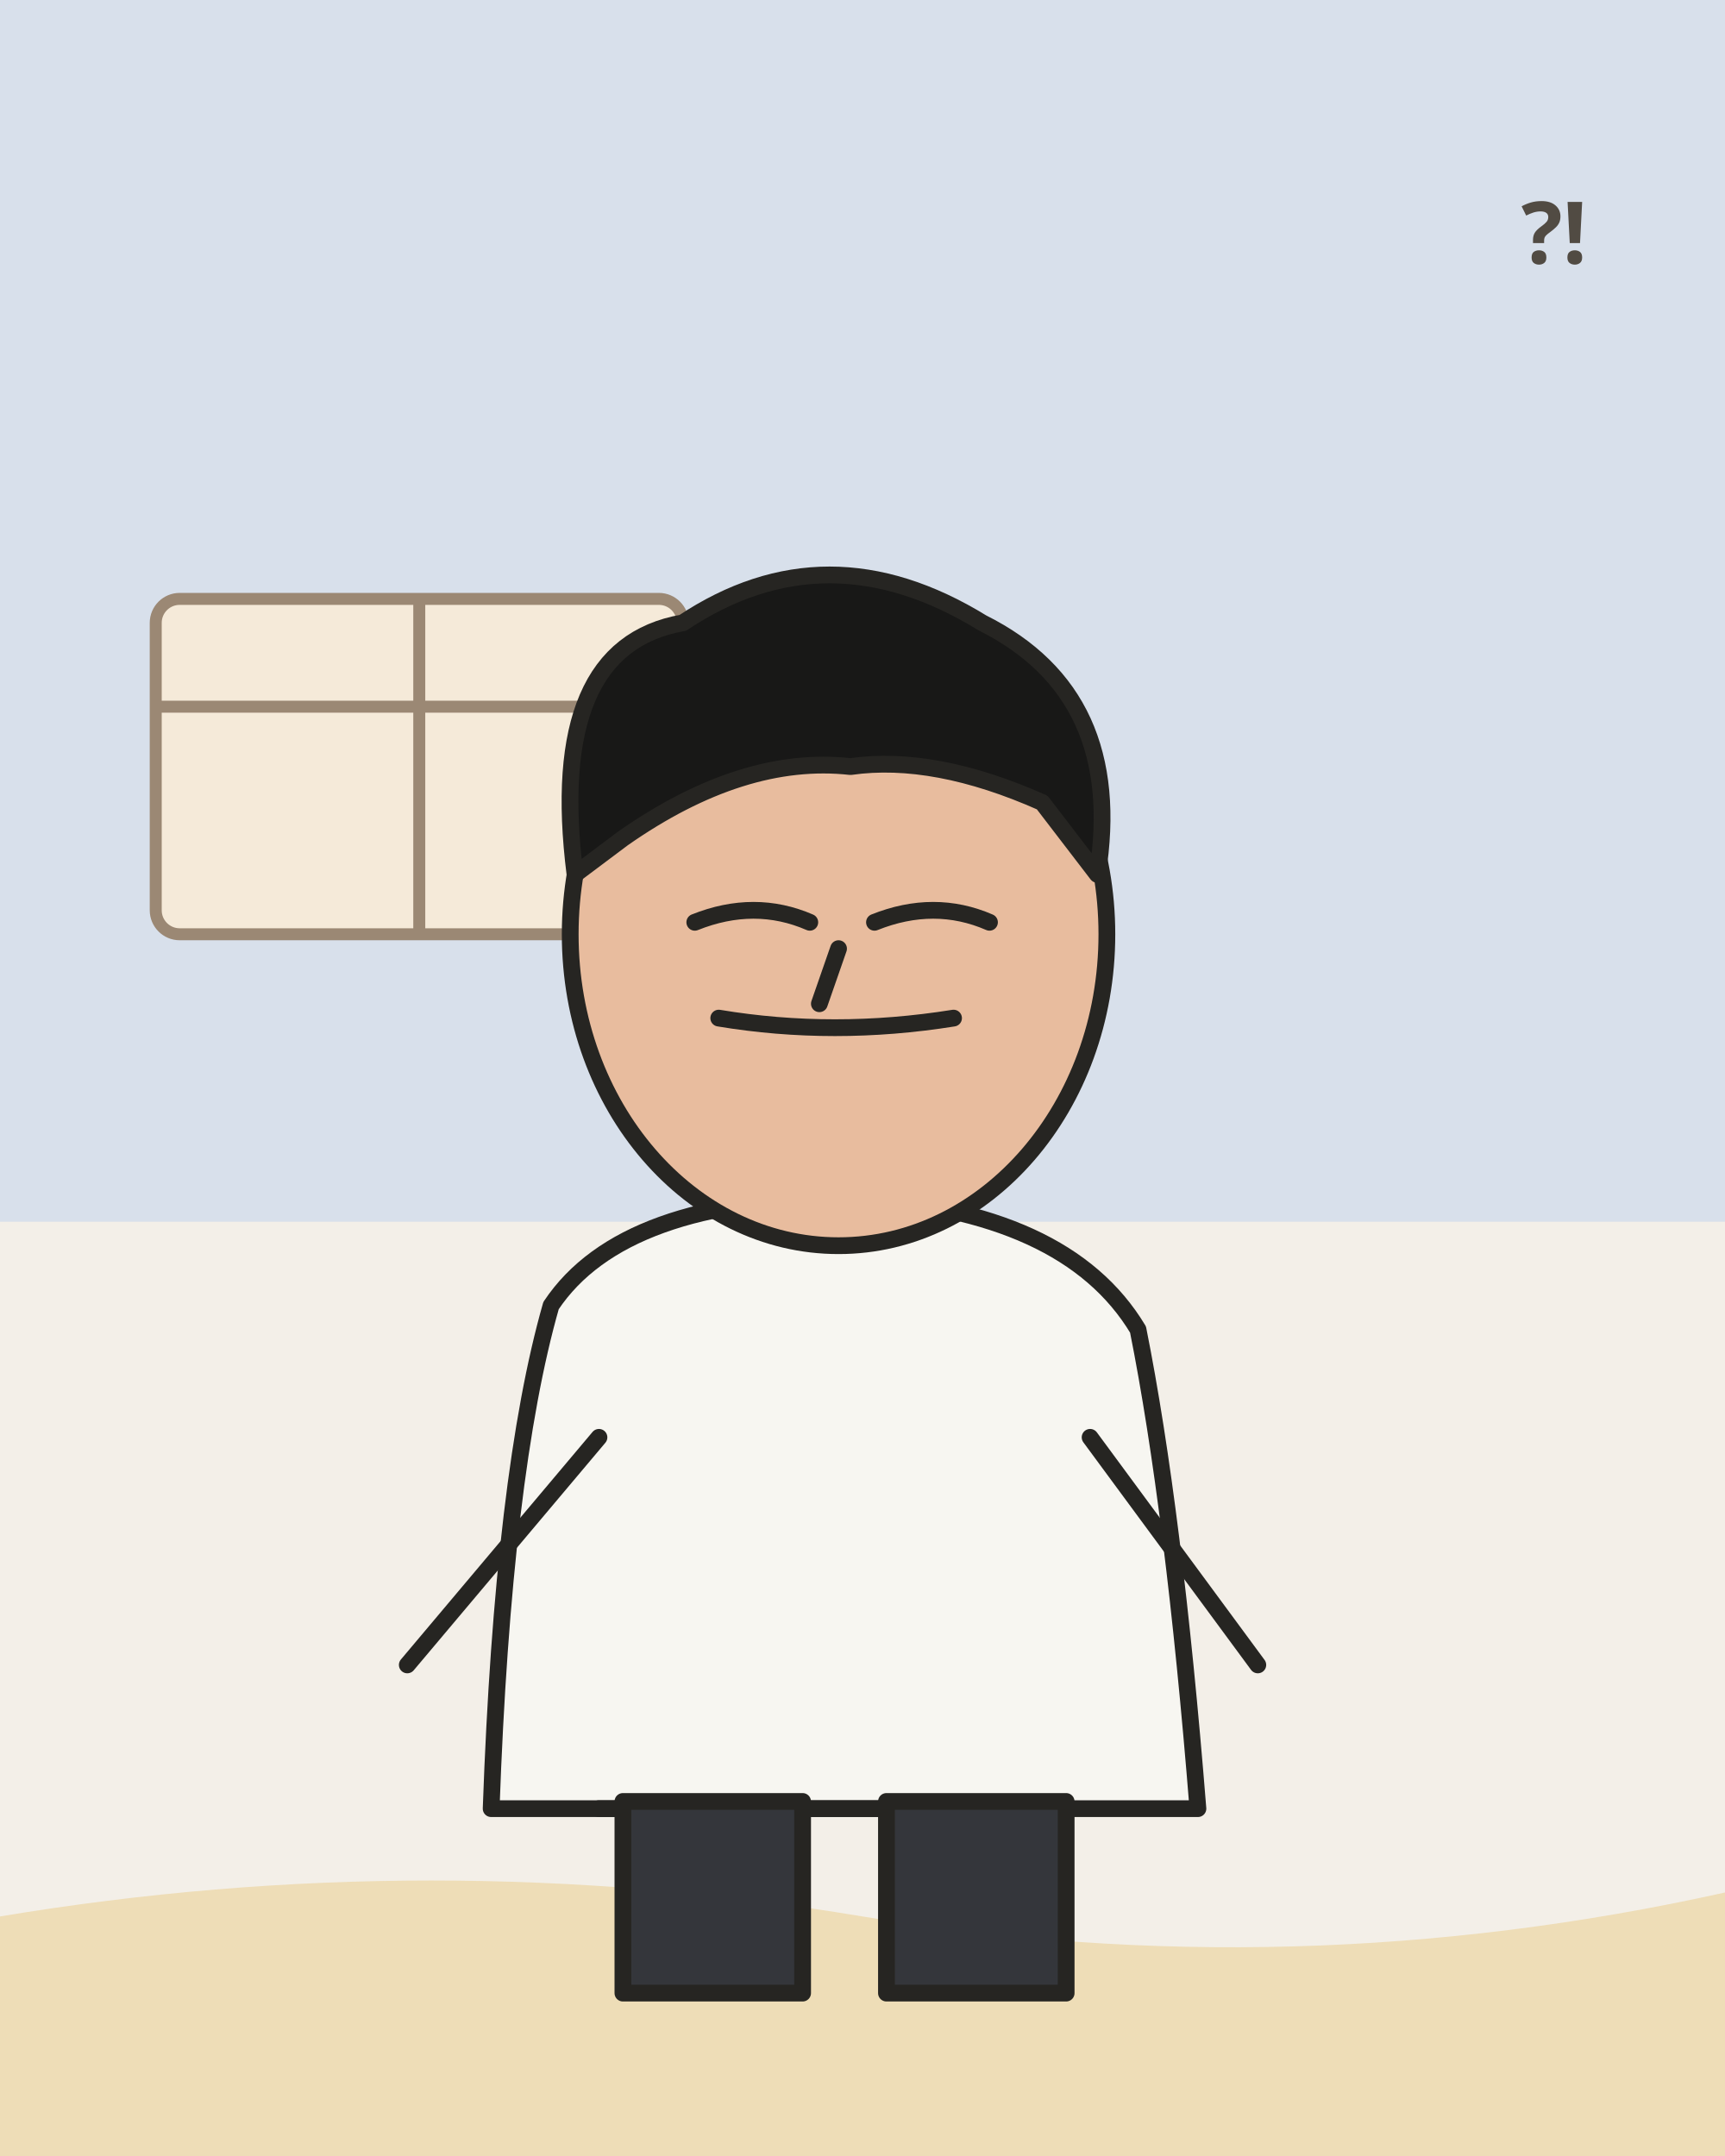
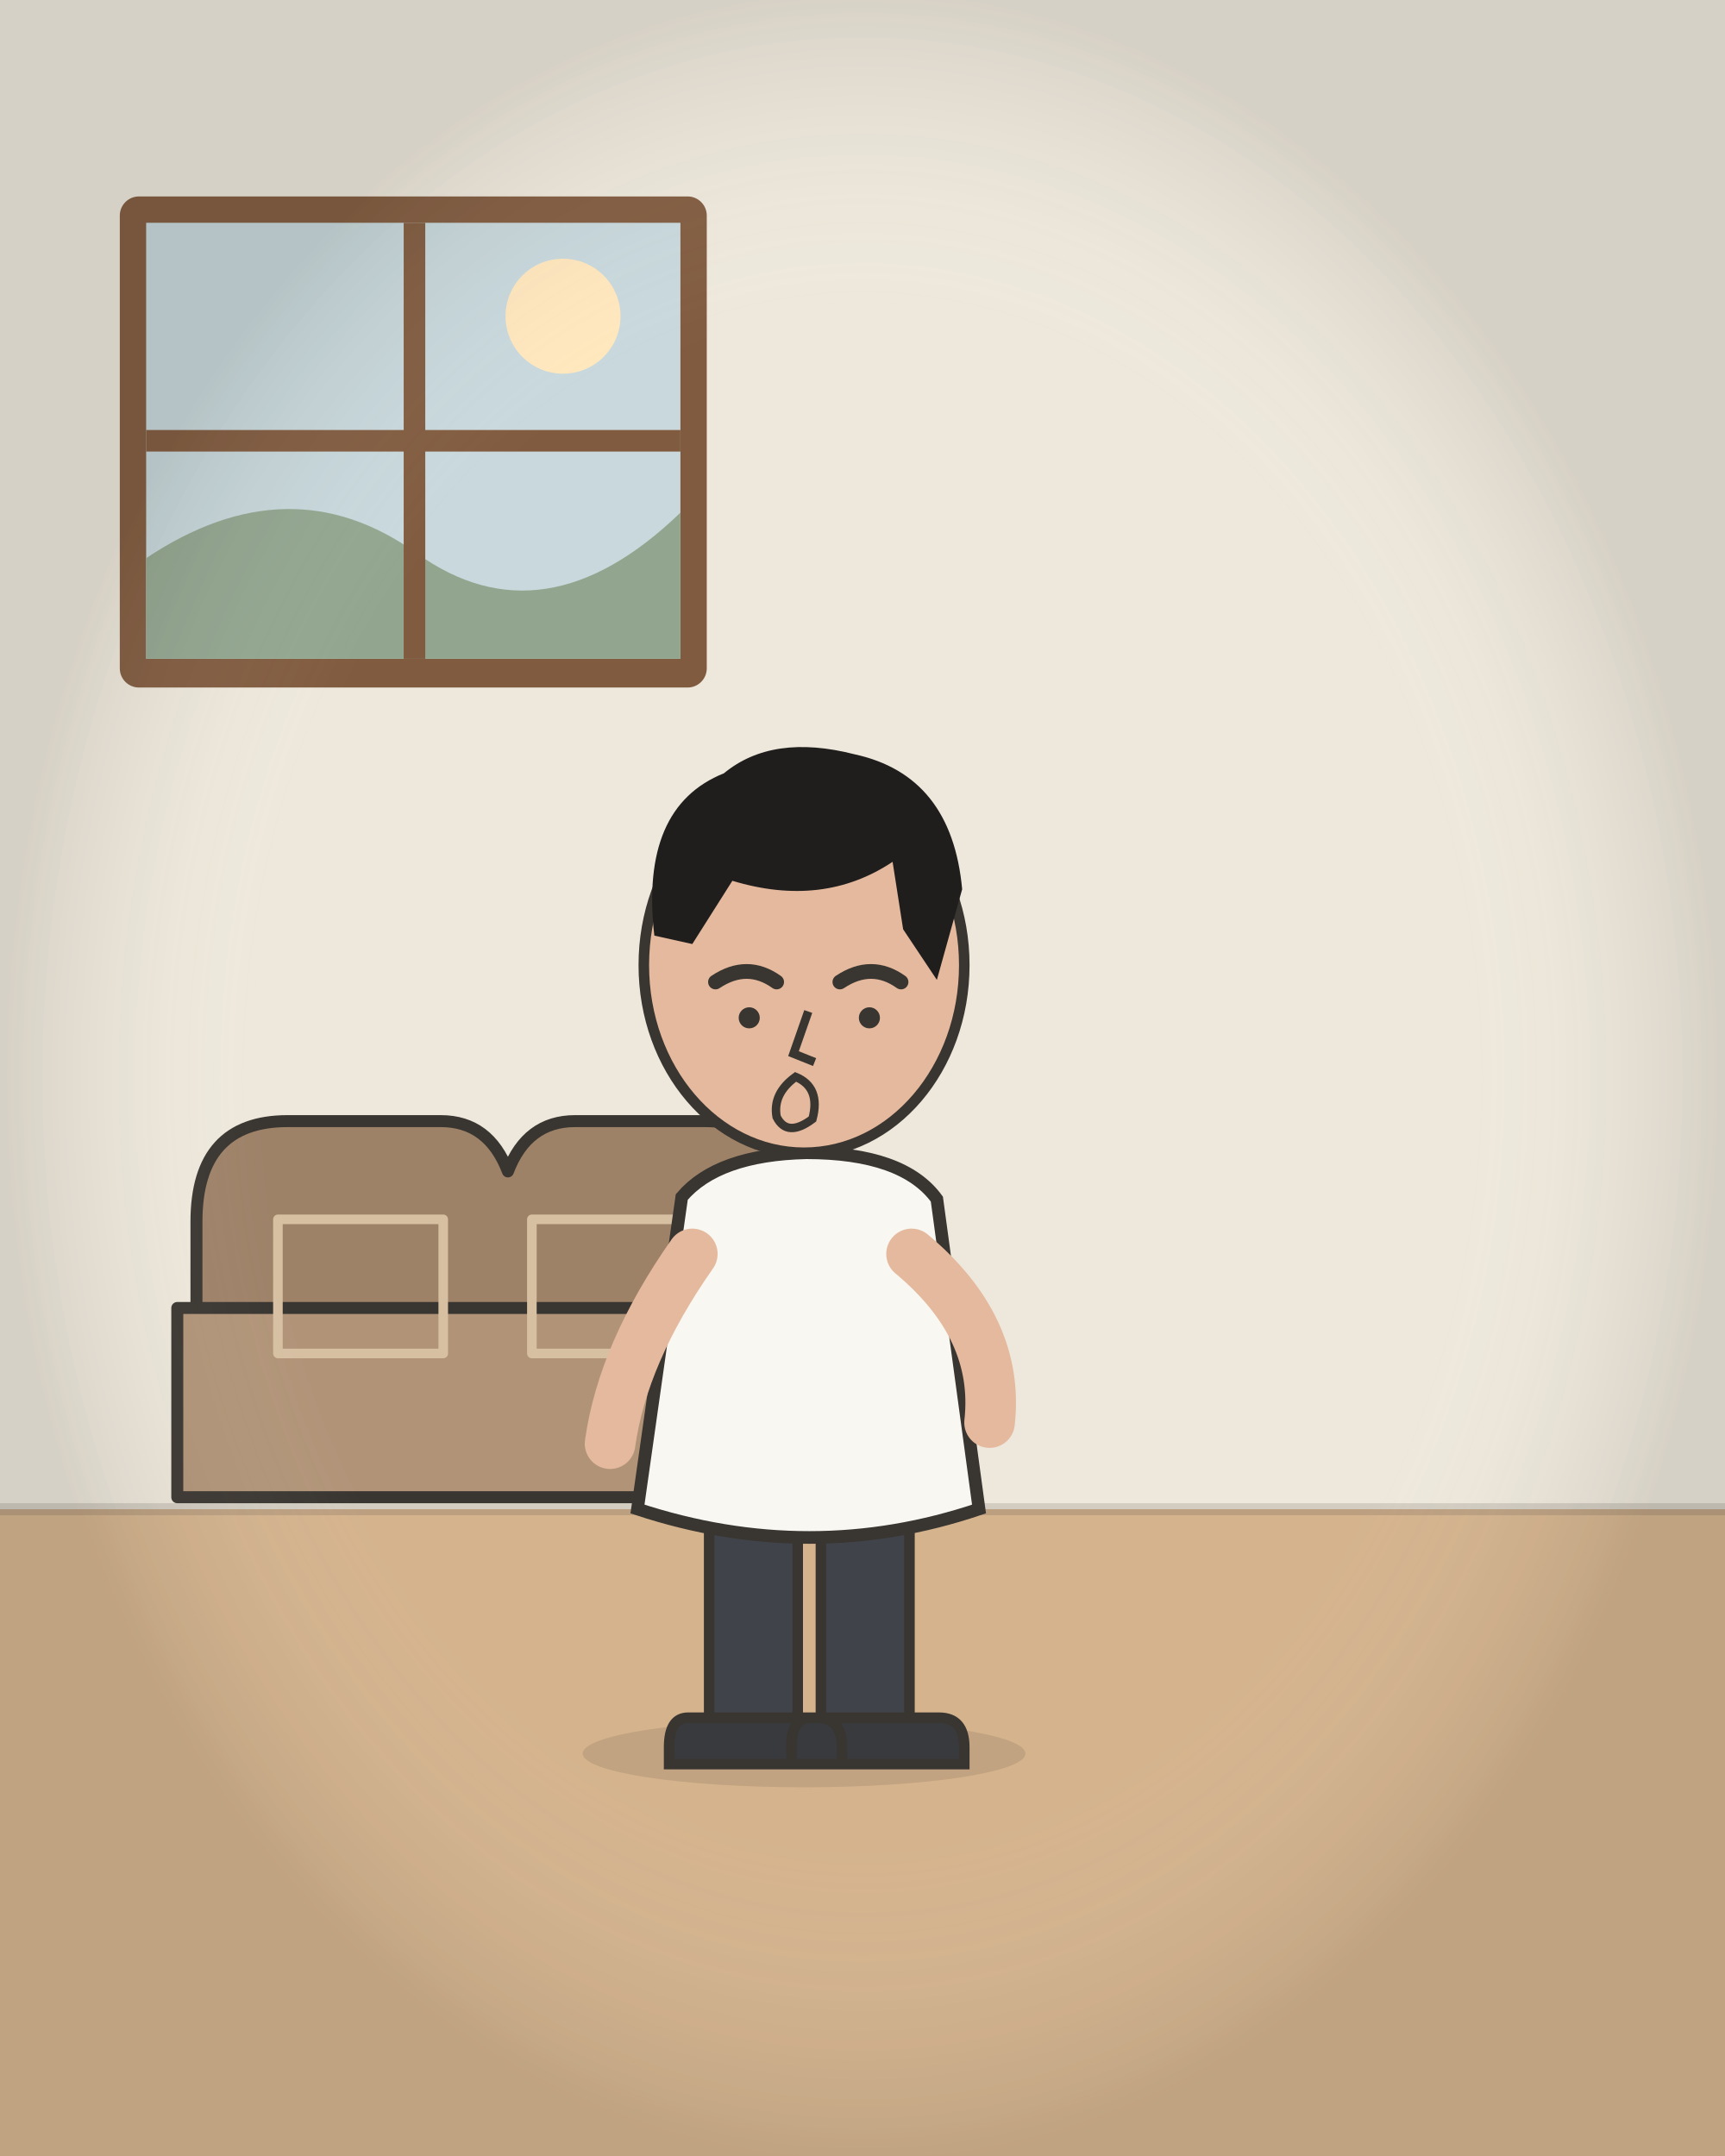
- <svg xmlns="http://www.w3.org/2000/svg" viewBox="0 0 720 900" role="img" aria-label="웹툰 장면">
-   <rect width="720" height="900" fill="#f3efe8" />
-   <rect x="0" y="0" width="720" height="510" fill="#d8e0eb" />
-   <rect x="65" y="250" width="220" height="140" rx="10" fill="#f5ead9" stroke="#9b8874" stroke-width="5" />
-   <path d="M65 295h220M175 250v140" stroke="#9b8874" stroke-width="5" />
-   <path d="M0 800 Q180 770 360 800 T720 790V900H0Z" fill="#e8c77c" opacity=".45" />
-   <g stroke="#262522" stroke-width="7" stroke-linecap="round" stroke-linejoin="round">
-     <path d="M205 755 Q210 615 230 545 Q260 500 355 500 Q445 505 475 555 Q490 630 500 755Z" fill="#f7f6f1" />
-     <path d="M250 755h195" fill="none" />
-     <ellipse cx="350" cy="390" rx="112" ry="130" fill="#e8bc9e" />
-     <path d="M240 365 Q228 270 285 260 Q345 220 410 260 Q470 290 458 365 L435 335 Q390 315 355 320 Q310 315 260 350Z" fill="#181817" />
-     <path d="M290 385q25 -10 48 0M365 385q25 -10 48 0M300 425q48 8 98 0" fill="none" />
-     <path d="M350 396l-8 23" fill="none" />
-     <path d="M250 600l-80 95M455 600l70 95" fill="none" />
-     <rect x="260" y="752" width="75" height="80" fill="#34363b" />
-     <rect x="370" y="752" width="75" height="80" fill="#34363b" />
+ <svg xmlns="http://www.w3.org/2000/svg" viewBox="0 0 720 900" role="img" aria-label="웹툰 장면 삽화">
+   <defs>
+     <linearGradient id="wall" x2="0" y2="1">
+       <stop stop-color="#eee8dc" />
+       <stop offset="1" stop-color="#d4b38d" />
+     </linearGradient>
+     <linearGradient id="lamp" x2="1" y2="1">
+       <stop stop-color="#ffe7bd" />
+       <stop offset="1" stop-color="#fff" stop-opacity="0" />
+     </linearGradient>
+     <radialGradient id="shade">
+       <stop offset=".7" stop-color="#fff" stop-opacity="0" />
+       <stop offset="1" stop-color="#393530" stop-opacity=".13" />
+     </radialGradient>
+   </defs>
+   <rect width="720" height="900" fill="url(#wall)" />
+   <rect width="720" height="900" fill="#eee8dc" />
+   <path d="M0 630h720v270H0z" fill="#d4b38d" />
+   <g>
+     <rect x="50" y="82" width="245" height="205" rx="8" fill="#815b3f" />
+     <rect x="61" y="93" width="223" height="182" fill="#c8d8dc" />
+     <circle cx="235" cy="132" r="24" fill="#ffe7bd" />
+     <path d="M61 233q60-40 113-2t110-17v61H61z" fill="#92a68f" />
+     <path d="M173 93v182M61 184h223" stroke="#815b3f" stroke-width="9" />
  </g>
-   <g font-family="sans-serif" font-weight="700" fill="#514b43">
-     <text x="635" y="110" font-size="36">?!</text>
+   <g stroke="#393530" stroke-width="5" stroke-linejoin="round">
+     <path d="M82 510q0-42 38-42h64q20 0 28 21 8-21 28-21h54q38 0 38 42v91H82z" fill="#9e8268" />
+     <path d="M74 546h272v79H74z" fill="#b19478" />
+     <path d="M116 509h69v56h-69zM222 509h62v56h-62z" fill="none" stroke="#d7c0a2" stroke-width="4" />
  </g>
+   <path d="M0 630h720" stroke="#393530" opacity=".16" stroke-width="5" />
+   <g transform="translate(230 292) scale(0.88)">
+     <ellipse cx="120" cy="500" rx="105" ry="16" fill="#473d34" opacity=".14" />
+     <path d="M75 385h42v114H75zM128 385h42v114h-42z" fill="#41434a" stroke="#393530" stroke-width="5" />
+     <path d="M65 483h61q12 0 12 14v8H56v-8q0-14 9-14zM123 483h61q12 0 12 14v8h-82v-8q0-14 9-14z" fill="#393a3e" stroke="#393530" stroke-width="5" />
+     <path d="M62 236q17-20 59-21 46 0 62 22l20 147q-80 27-162 0z" fill="#f8f7f1" stroke="#393530" stroke-width="6" />
+     <path d="M67 263Q34 310 28 353M171 263q42 35 37 80" fill="none" stroke="#e5b99d" stroke-width="24" stroke-linecap="round" />
+     <ellipse cx="120" cy="126" rx="76" ry="89" fill="#e5b99d" stroke="#393530" stroke-width="5" />
+     <path d="M49 112Q42 51 82 35q23-19 62-9 46 10 51 64l-12 43-16-24-5-32q-33 22-76 9l-19 30z" fill="#201e1d" />
+     <path d="M78 134q15-10 29 0M137 134q15-10 29 0" fill="none" stroke="#393530" stroke-width="7" stroke-linecap="round" />
+     <circle cx="94" cy="151" r="5" fill="#393530" />
+     <circle cx="151" cy="151" r="5" fill="#393530" />
+     <path d="M122 148l-7 20 10 4" fill="none" stroke="#393530" stroke-width="4" />
+     <path d="M116 179q12 5 8 20-12 9-17-1-2-11 9-19z" fill="none" stroke="#393530" stroke-width="4" stroke-linecap="round" />
+   </g>
+   <rect width="720" height="900" fill="url(#shade)" />
</svg>
